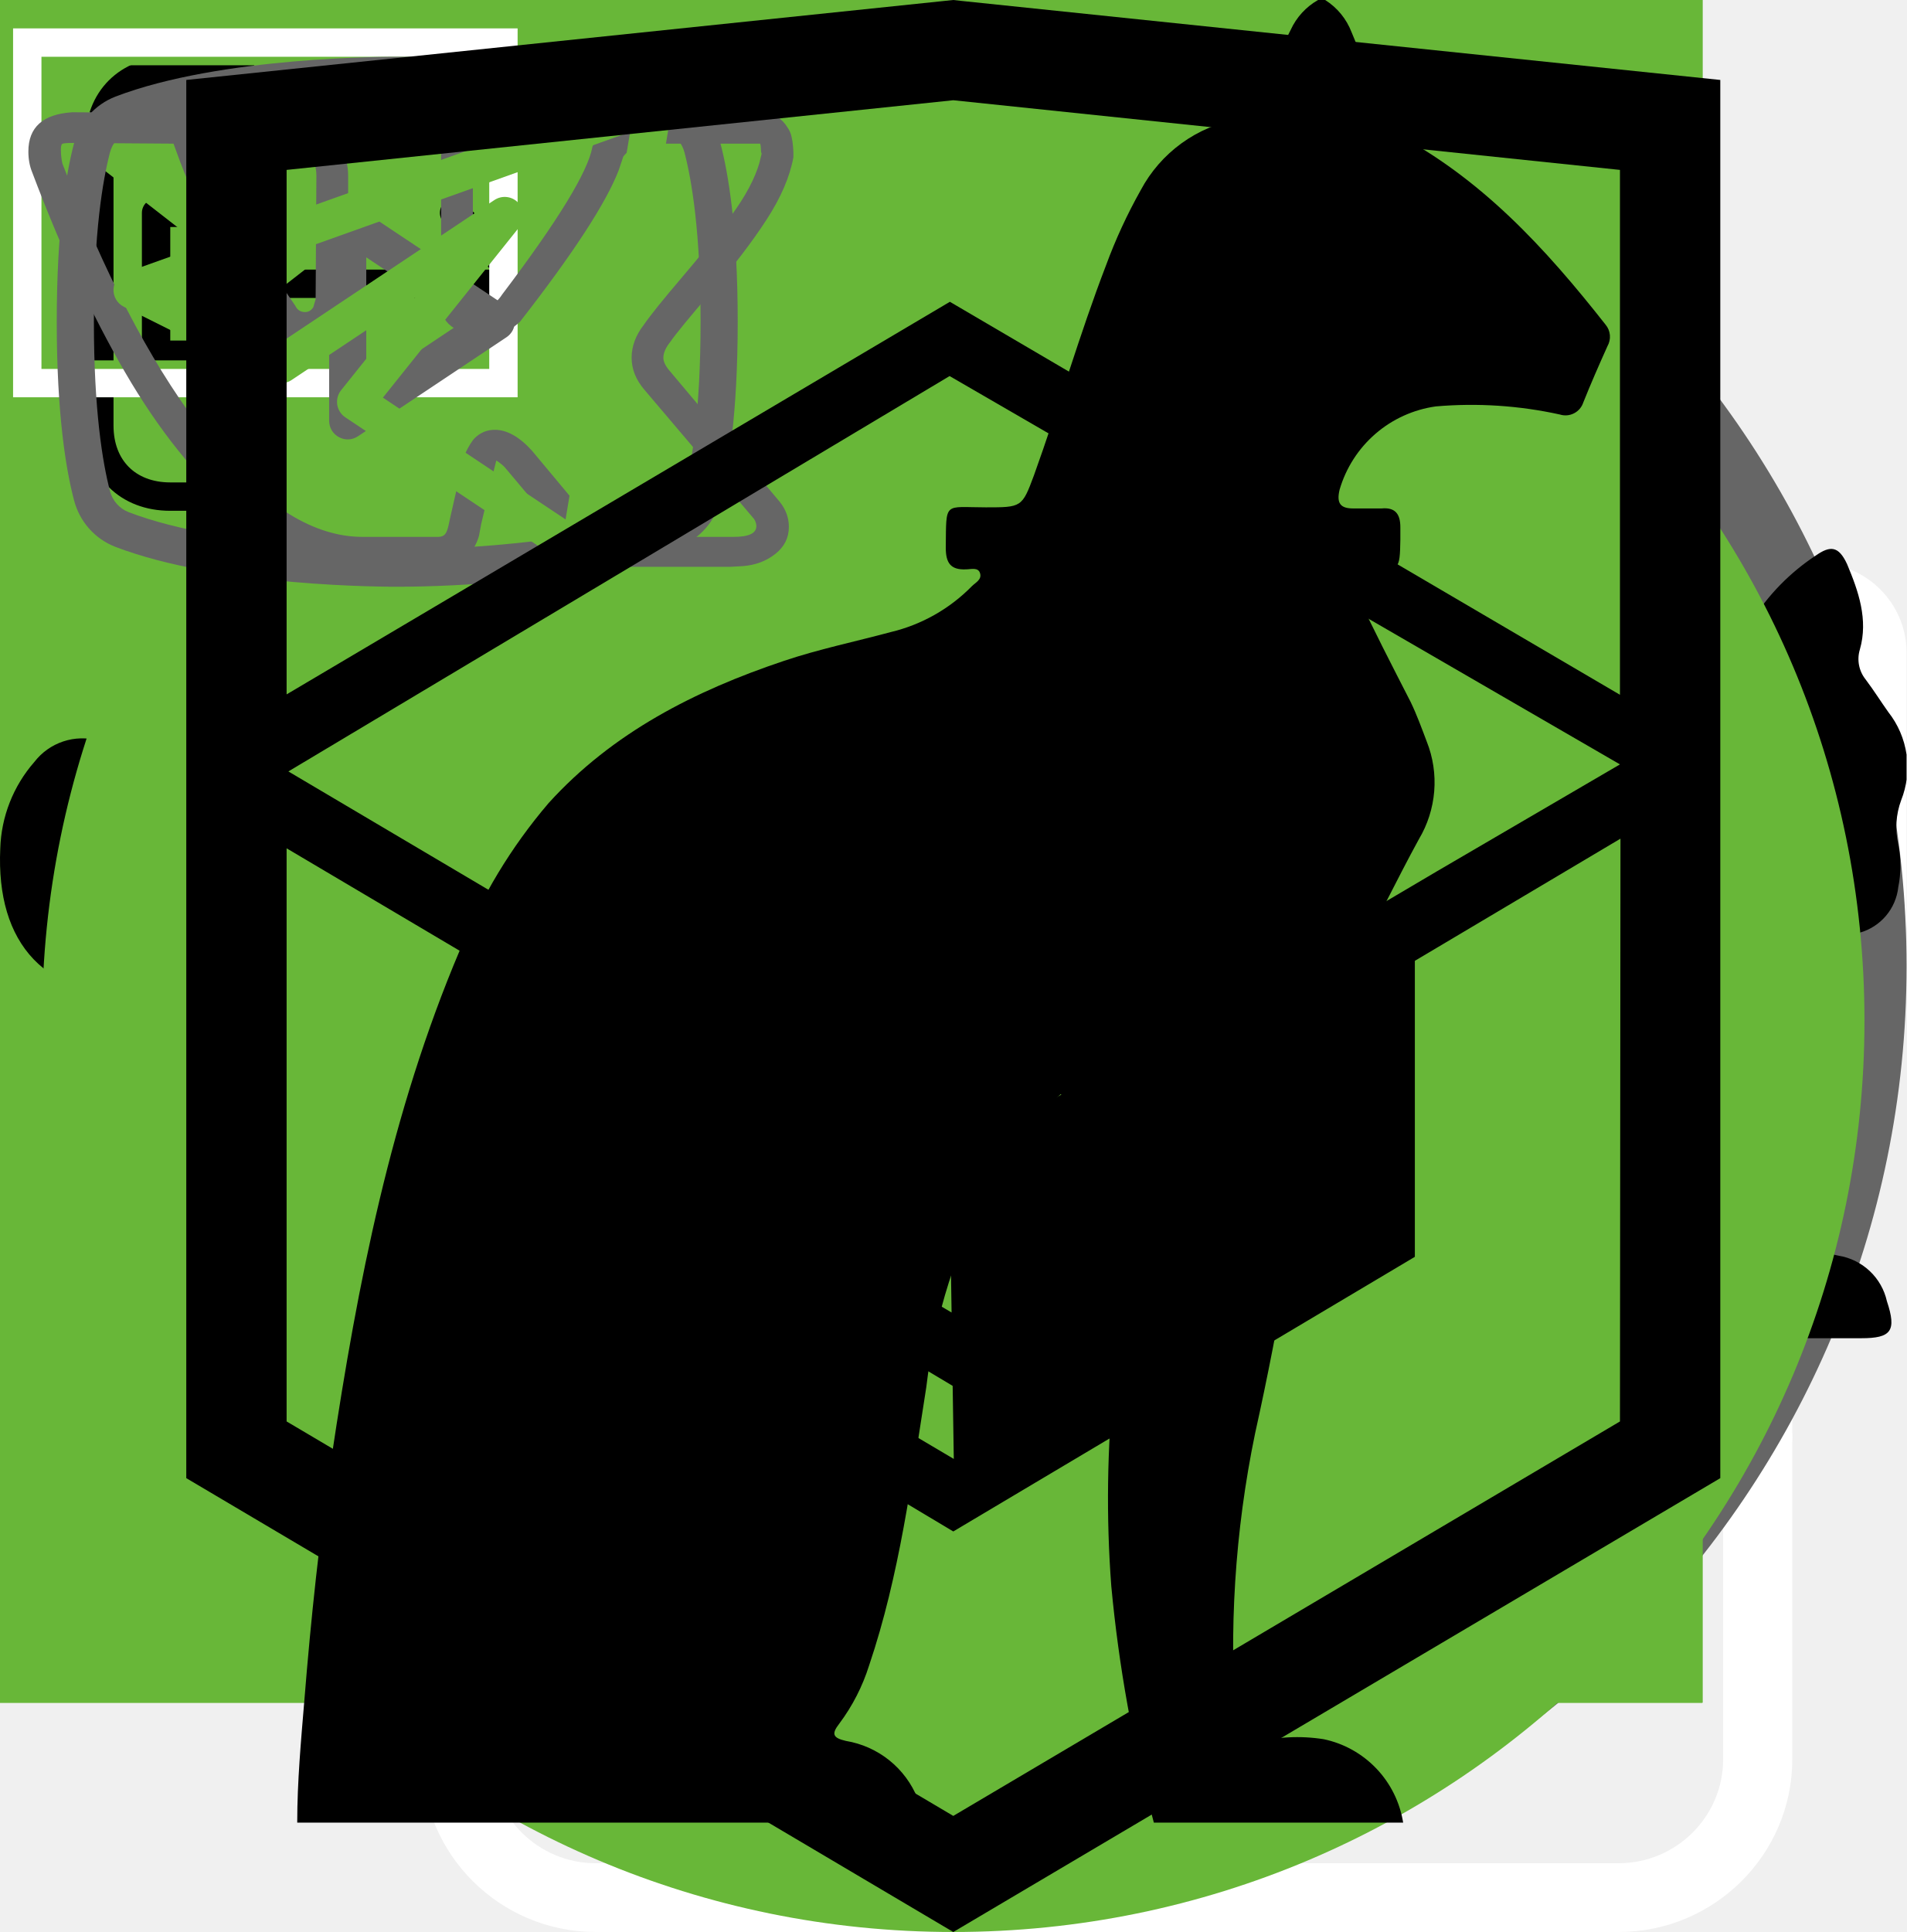
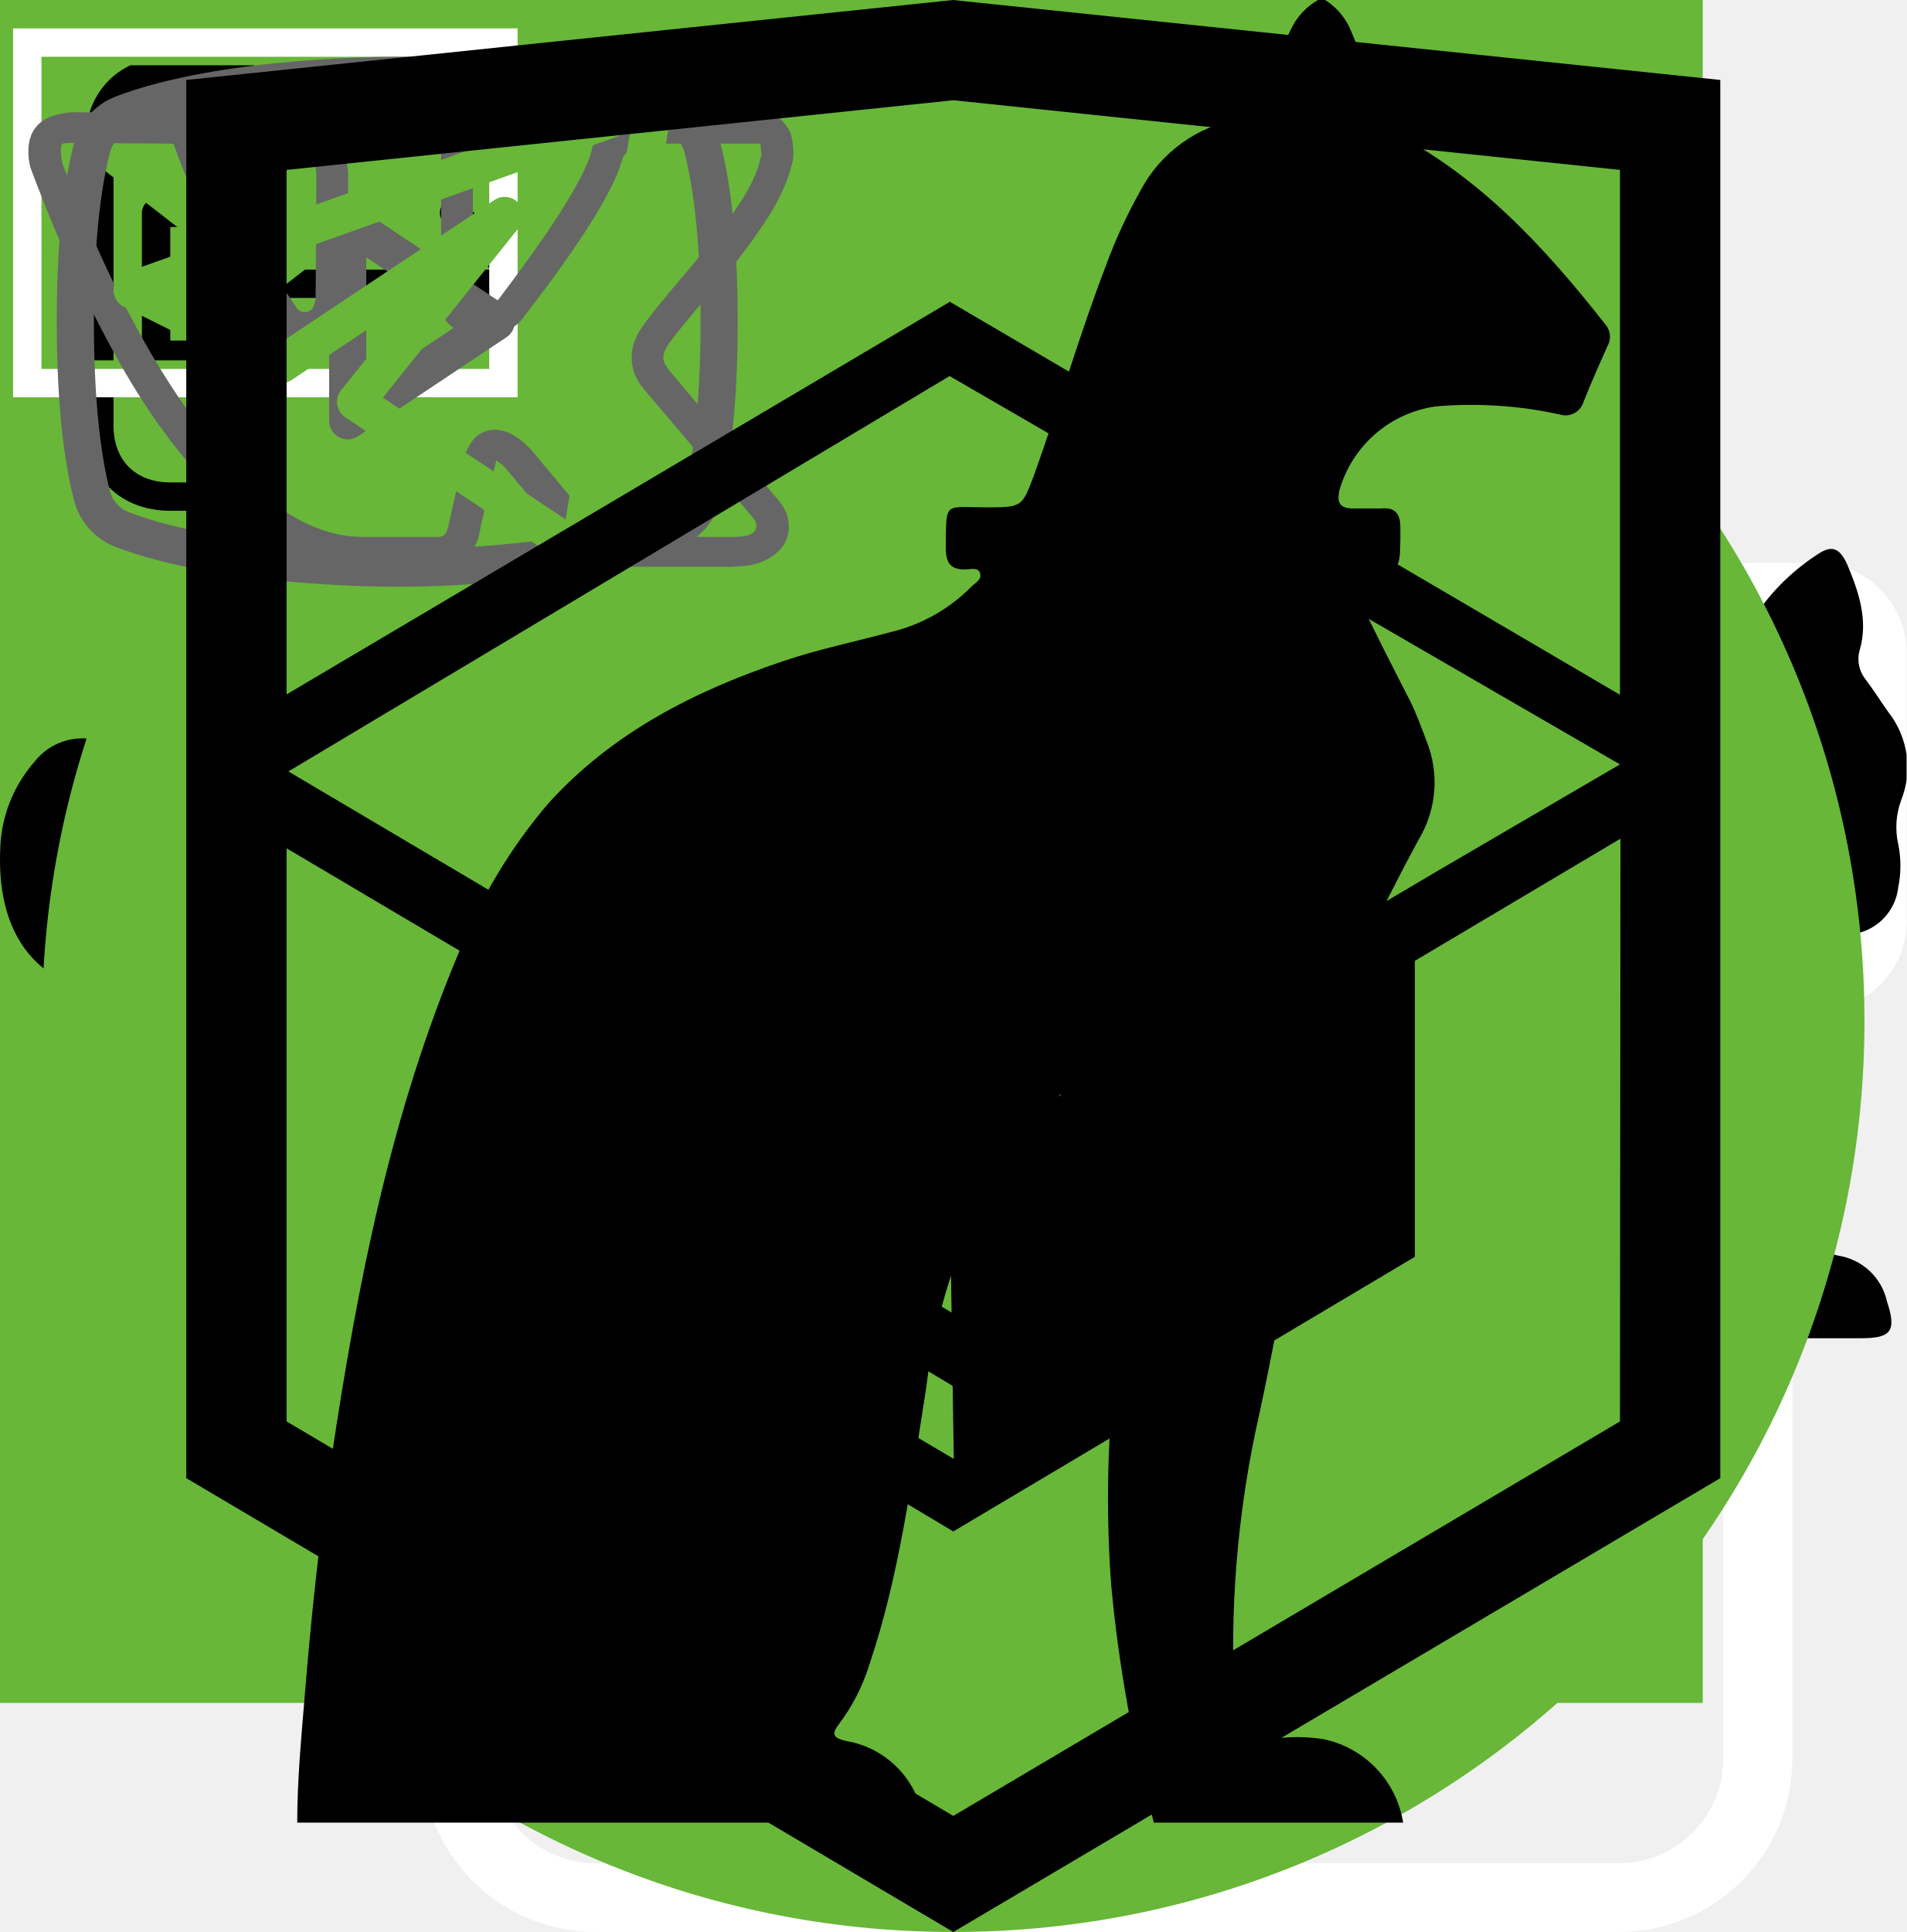
<svg xmlns="http://www.w3.org/2000/svg">
  <style> :root svg:not(:target) { display: none }  </style>
  <svg width="78" height="81" viewBox="0 0 78 81" id="present-icon" fill="none">
    <path d="M64.016 35.633H14.031C12.277 35.633 10.849 34.214 10.849 32.471V22.999C10.849 21.255 12.277 19.837 14.031 19.837H64.015C65.769 19.837 67.195 21.255 67.195 22.999V32.471C67.196 34.214 65.769 35.633 64.016 35.633ZM14.031 22.26C13.628 22.26 13.287 22.598 13.287 22.999V32.471C13.287 32.879 13.621 33.21 14.031 33.21H64.015C64.424 33.21 64.758 32.879 64.758 32.471V22.999C64.758 22.598 64.417 22.26 64.015 22.26H14.031Z" fill="white" />
    <path d="M57.045 68.082H20.999C17.622 68.082 14.874 65.351 14.874 61.993V34.421C14.874 33.752 15.42 33.209 16.093 33.209C16.766 33.209 17.312 33.752 17.312 34.421V61.993C17.312 64.015 18.966 65.659 20.999 65.659H57.045C59.077 65.659 60.731 64.015 60.731 61.993V34.421C60.731 33.752 61.277 33.209 61.95 33.209C62.622 33.209 63.168 33.752 63.168 34.421V61.993C63.168 65.351 60.421 68.082 57.045 68.082Z" fill="white" />
    <path d="M39.023 68.082C38.35 68.082 37.804 67.54 37.804 66.871V34.421C37.804 33.752 38.35 33.209 39.023 33.209C39.695 33.209 40.241 33.752 40.241 34.421V66.87C40.241 67.54 39.696 68.082 39.023 68.082Z" fill="white" />
    <path d="M23.811 22.256C19.997 20.201 18.573 15.444 20.638 11.651C22.702 7.86 27.486 6.445 31.303 8.496C37.117 11.627 40.257 20.361 40.387 20.731L38.088 21.535C38.059 21.452 35.126 13.31 30.143 10.627C27.508 9.211 24.206 10.188 22.782 12.805C21.357 15.424 22.339 18.707 24.973 20.125L23.811 22.256Z" fill="white" />
    <path d="M54.231 22.256L53.071 20.124C54.348 19.437 55.278 18.297 55.693 16.916C56.106 15.533 55.953 14.073 55.262 12.805C54.572 11.536 53.426 10.612 52.036 10.2C50.646 9.789 49.178 9.941 47.902 10.627C42.92 13.309 39.987 21.452 39.958 21.534L37.659 20.73C37.789 20.36 40.928 11.626 46.742 8.496C48.59 7.501 50.718 7.282 52.732 7.878C54.747 8.473 56.406 9.814 57.406 11.651C58.407 13.488 58.629 15.603 58.029 17.606C57.429 19.609 56.08 21.26 54.231 22.256Z" fill="white" />
    <path d="M61.95 51.857H16.093C15.42 51.857 14.874 51.314 14.874 50.646C14.874 49.977 15.42 49.435 16.093 49.435H61.95C62.622 49.435 63.168 49.977 63.168 50.646C63.168 51.314 62.623 51.857 61.95 51.857Z" fill="white" />
  </svg>
-   <svg viewBox="0 0 40 512" id="slider-line-tablet" fill="none">
-     <rect x="18" width="4" height="512" rx="2" fill="#666666" />
-   </svg>
-   <svg viewBox="0 0 40 256" id="slider-line" fill="none">
-     <rect x="18" width="4" height="256" rx="2" fill="#666666" />
-   </svg>
-   <svg viewBox="0 0 40 40" id="slider-circle" fill="none">
-     <path d="M16 11L8 20L16 29V11Z" fill="#666666" />
-     <path d="M32 20L24 11V29L32 20Z" fill="#666666" />
-     <rect x="1" y="1" width="38" height="38" rx="19" stroke="#666666" stroke-width="2" />
+   <svg viewBox="0 0 40 40" id="slider-circle">
+     <path d="m16 11-8 9 8 9V11Zm16 9-8-9v18l8-9Z" />
  </svg>
  <svg width="32" height="12" viewBox="0 0 32 12" id="icon-arrow-long" fill="none">
    <line y1="6" x2="26" y2="6" stroke="black" stroke-width="2" />
    <path d="M32 6L25.25 11.196L25.25 0.804L32 6Z" fill="black" />
  </svg>
  <svg width="32" height="12" viewBox="0 0 32 12" id="icon-arrow" fill="none">
    <line y1="6" x2="18" y2="6" stroke="black" stroke-width="2" />
    <path d="M24 6L17.25 11.196L17.25 0.804L24 6Z" fill="black" />
  </svg>
  <svg width="60" height="60" viewBox="0 0 60 60" id="icon_scales" fill="none">
    <rect width="60" height="60" fill="#68B738" />
    <path d="M23.121 15C22.054 15 22.054 16.583 23.121 16.583H29.788V18.187C22.961 18.62 17.563 24.414 17.563 31.485C17.563 35.496 19.312 39.116 22.075 41.554C22.555 41.976 22.619 42.725 22.182 43.19L20.646 44.741C19.899 45.427 21.008 46.493 21.68 45.744L23.686 43.707C24.038 43.369 24.561 43.285 24.998 43.496C26.723 44.34 28.619 44.784 30.543 44.795C32.467 44.806 34.369 44.383 36.103 43.559C36.53 43.348 37.063 43.432 37.404 43.77L39.346 45.744C40.029 46.377 41.01 45.427 40.392 44.741L38.941 43.264C38.493 42.81 38.557 42.06 39.047 41.628C40.503 40.358 41.667 38.796 42.462 37.045C43.257 35.294 43.664 33.394 43.656 31.475C43.656 24.404 38.226 18.599 31.388 18.187V16.583H38.055C39.122 16.583 39.122 15 38.055 15H23.121ZM19.003 31.475C19.003 24.942 24.198 19.654 30.609 19.654C37.01 19.654 42.205 24.942 42.205 31.475C42.205 38.018 37.01 43.316 30.609 43.316C24.209 43.316 19.003 38.018 19.003 31.475ZM29.799 23.38C29.799 22.282 31.463 22.282 31.463 23.38V32.013C31.463 32.237 31.373 32.452 31.213 32.61C31.053 32.768 30.836 32.857 30.609 32.857C30.396 32.857 30.192 32.774 30.04 32.626C29.888 32.478 29.801 32.277 29.799 32.066V23.38ZM24.806 25.997C25.114 25.997 25.41 25.876 25.628 25.66C25.846 25.445 25.969 25.152 25.969 24.847C25.969 24.542 25.846 24.249 25.628 24.033C25.41 23.818 25.114 23.697 24.806 23.697C24.518 23.724 24.251 23.856 24.057 24.068C23.862 24.28 23.755 24.556 23.755 24.842C23.755 25.128 23.862 25.403 24.057 25.615C24.251 25.827 24.518 25.959 24.806 25.987V25.997ZM36.402 25.997C36.71 25.997 37.006 25.876 37.224 25.66C37.442 25.445 37.565 25.152 37.565 24.847C37.565 24.542 37.442 24.249 37.224 24.033C37.006 23.818 36.71 23.697 36.402 23.697C36.114 23.724 35.847 23.856 35.652 24.068C35.458 24.28 35.35 24.556 35.35 24.842C35.35 25.128 35.458 25.403 35.652 25.615C35.847 25.827 36.114 25.959 36.402 25.987V25.997ZM25.969 38.588C25.969 40.118 23.643 40.118 23.643 38.588C23.643 37.058 25.969 37.058 25.969 38.588ZM30.609 42.029C30.771 42.044 30.933 42.026 31.087 41.975C31.241 41.925 31.382 41.843 31.502 41.735C31.622 41.627 31.718 41.496 31.784 41.349C31.849 41.203 31.883 41.044 31.883 40.884C31.883 40.723 31.849 40.565 31.784 40.418C31.718 40.272 31.622 40.14 31.502 40.032C31.382 39.924 31.241 39.843 31.087 39.792C30.933 39.741 30.771 39.723 30.609 39.739C30.322 39.766 30.054 39.898 29.86 40.11C29.665 40.322 29.558 40.598 29.558 40.884C29.558 41.17 29.665 41.446 29.86 41.657C30.054 41.869 30.322 42.001 30.609 42.029ZM22.491 31.644C22.507 31.803 22.488 31.964 22.437 32.117C22.386 32.269 22.303 32.409 22.194 32.527C22.085 32.646 21.953 32.741 21.804 32.806C21.656 32.871 21.496 32.904 21.334 32.904C21.172 32.904 21.011 32.871 20.863 32.806C20.715 32.741 20.582 32.646 20.473 32.527C20.364 32.409 20.281 32.269 20.23 32.117C20.179 31.964 20.161 31.803 20.176 31.644C20.204 31.359 20.338 31.095 20.552 30.902C20.766 30.71 21.045 30.603 21.334 30.603C21.623 30.603 21.902 30.71 22.116 30.902C22.33 31.095 22.463 31.359 22.491 31.644ZM39.879 32.794C40.041 32.809 40.204 32.791 40.357 32.741C40.511 32.69 40.653 32.608 40.773 32.5C40.892 32.393 40.988 32.261 41.054 32.114C41.12 31.968 41.154 31.809 41.154 31.649C41.154 31.489 41.12 31.33 41.054 31.183C40.988 31.037 40.892 30.905 40.773 30.797C40.653 30.69 40.511 30.608 40.357 30.557C40.204 30.507 40.041 30.488 39.879 30.504C39.592 30.531 39.325 30.664 39.13 30.875C38.936 31.087 38.828 31.363 38.828 31.649C38.828 31.935 38.936 32.211 39.13 32.422C39.325 32.634 39.592 32.767 39.879 32.794ZM37.565 38.599C37.565 40.118 35.239 40.118 35.239 38.588C35.239 37.058 37.565 37.058 37.565 38.588V38.599Z" fill="white" />
  </svg>
  <svg width="60" height="60" viewBox="0 0 60 60" id="icon_cutlery" fill="none">
    <rect width="60" height="60" fill="#68B738" />
    <path fill-rule="evenodd" clip-rule="evenodd" d="M36.117 15.076C36.491 14.921 36.921 15.007 37.207 15.293C38.116 16.201 39.304 18.171 40.266 21.211C41.237 24.28 42 28.508 42 34C42 34.552 41.552 35 41 35H37.5V44C37.5 44.552 37.052 45 36.5 45C35.948 45 35.5 44.552 35.5 44V16C35.5 15.596 35.744 15.231 36.117 15.076ZM37.5 33H39.991C39.905 28.184 39.205 24.488 38.359 21.814C38.081 20.935 37.788 20.172 37.5 19.519V33Z" fill="white" />
    <path fill-rule="evenodd" clip-rule="evenodd" d="M23.5 15C24.052 15 24.5 15.448 24.5 16V44C24.5 44.552 24.052 45 23.5 45C22.948 45 22.5 44.552 22.5 44V16C22.5 15.448 22.948 15 23.5 15Z" fill="white" />
    <path fill-rule="evenodd" clip-rule="evenodd" d="M19 15C19.552 15 20 15.448 20 16V21.5C20 22.057 20.192 22.815 20.701 23.417C21.18 23.983 22.015 24.5 23.5 24.5C24.052 24.5 24.5 24.948 24.5 25.5C24.5 26.052 24.052 26.5 23.5 26.5C21.485 26.5 20.07 25.767 19.174 24.708C18.308 23.685 18 22.443 18 21.5V16C18 15.448 18.448 15 19 15Z" fill="white" />
    <path fill-rule="evenodd" clip-rule="evenodd" d="M28 15C27.448 15 27 15.448 27 16V21.5C27 22.057 26.808 22.815 26.299 23.417C25.82 23.983 24.985 24.5 23.5 24.5C22.948 24.5 22.5 24.948 22.5 25.5C22.5 26.052 22.948 26.5 23.5 26.5C25.514 26.5 26.93 25.767 27.826 24.708C28.692 23.685 29 22.443 29 21.5V16C29 15.448 28.552 15 28 15Z" fill="white" />
  </svg>
  <svg width="60" height="60" viewBox="0 0 60 60" id="icon_water" fill="none">
    <rect width="60" height="60" fill="#68B738" />
    <path d="M28.375 16C26.744 16 25.475 17.359 25.475 19.081C25.475 20.803 26.744 22.163 28.375 22.163C30.006 22.163 31.275 20.803 31.275 19.081C31.275 17.359 30.006 16 28.375 16ZM28.375 17.178C29.372 17.178 30.097 18.021 30.097 19.081C30.097 20.078 29.308 20.984 28.375 20.984C27.378 20.984 26.653 20.142 26.653 19.081C26.653 18.084 27.433 17.178 28.375 17.178ZM17.5 40.741C17.5 41.919 17.908 42.916 18.859 43.731C19.856 44.583 21.034 44.511 21.034 44.511H40.066C40.845 44.511 41.878 44.13 42.694 43.061C43.537 42.064 43.482 40.704 43.482 40.704V23.486C43.482 23.051 43.373 22.887 42.739 22.887C42.105 22.887 42.05 23.159 42.05 23.477V40.695C42.032 40.994 41.978 41.783 41.307 42.417C40.573 43.042 39.857 42.961 39.857 42.961C39.857 42.961 21.732 42.961 20.826 42.934C20.482 42.87 19.92 42.743 19.376 42.028C18.868 41.303 18.968 40.396 18.968 40.396V23.177C18.968 22.715 18.733 22.543 18.243 22.543C17.754 22.543 17.5 22.715 17.5 23.123V40.741ZM33.812 24.428C32.725 24.664 31.637 24.809 29.553 26.784C27.469 28.778 25.928 28.688 24.387 28.597C22.847 28.506 21.216 27.056 20.944 26.694C20.608 26.34 20.038 26.576 19.856 26.812C19.702 27.047 19.702 27.455 19.965 27.808C21.234 28.987 22.412 29.893 24.677 30.074C26.943 30.292 29.118 29.267 30.568 27.808C32.018 26.358 32.743 26.087 33.831 25.905C36.459 25.488 37.999 26.522 38.906 27.174C39.903 28.262 40.174 27.953 40.446 27.645C40.99 26.929 40.22 26.377 39.359 25.742C37.546 24.564 35.824 24.111 33.831 24.473L33.812 24.428ZM24.75 31.587C23.572 31.587 22.666 32.584 22.666 33.853C22.666 35.122 23.572 36.119 24.75 36.119C25.928 36.119 26.834 35.122 26.834 33.853C26.834 32.584 25.928 31.587 24.75 31.587ZM36.531 32.367C34.991 32.367 33.722 33.726 33.722 35.358C33.722 36.989 34.991 38.348 36.531 38.348C38.072 38.348 39.341 36.989 39.341 35.358C39.341 33.726 38.072 32.367 36.531 32.367ZM36.531 33.817C37.329 33.817 37.981 34.515 37.981 35.358C37.981 36.218 37.329 36.898 36.531 36.898C35.734 36.898 35.081 36.2 35.081 35.358C35.081 34.497 35.734 33.817 36.531 33.817Z" fill="white" />
  </svg>
  <svg width="60" height="60" viewBox="0 0 60 60" id="icon_leaf" fill="none">
    <rect width="60" height="60" fill="#68B738" />
    <g clip-path="url(#clip0_95_18)">
      <path d="M42.844 16.767C42.743 16.317 42.365 16 41.932 16C41.931 16 41.929 16 41.927 16C36.989 16.033 24.982 16.916 20.134 24.38C17.616 28.258 17.399 33.293 19.49 39.345C19.506 39.392 19.538 39.424 19.56 39.467C18.813 41.44 18.523 42.753 18.516 42.79C18.407 43.33 18.73 43.862 19.237 43.978C19.302 43.993 19.368 44 19.433 44C19.866 44 20.255 43.679 20.349 43.21C20.369 43.108 22.758 32.837 31.203 26.832C31.634 26.526 31.75 25.905 31.462 25.445C31.175 24.985 30.593 24.86 30.162 25.168C25.373 28.573 22.424 33.176 20.69 36.824C19.448 32.246 19.774 28.447 21.676 25.519C25.419 19.755 34.298 18.365 39.658 18.071C38.505 19.872 37.245 23.174 37.245 29C37.245 32.12 36.415 34.522 34.78 36.14C32.159 38.731 27.901 38.974 24.787 38.724C24.269 38.679 23.82 39.095 23.781 39.646C23.741 40.196 24.128 40.676 24.644 40.718C25.267 40.769 25.933 40.8 26.625 40.8C29.796 40.8 33.494 40.137 36.054 37.606C38.089 35.595 39.12 32.7 39.12 29.001C39.12 19.902 42.336 17.905 42.352 17.896C42.742 17.687 42.946 17.219 42.844 16.767Z" fill="white" />
    </g>
    <defs>
      <clipPath id="clip0_95_18">
        <rect width="30" height="32" fill="white" transform="translate(15 14)" />
      </clipPath>
    </defs>
  </svg>
  <svg viewBox="0 0 134 100" id="cat_walk" fill="none">
    <circle cx="69" cy="50" r="50" fill="#68B738" />
    <g clip-path="url(#clip0_94552_4019)">
      <path d="M123.118 25.757C124.273 23.92 125.807 22.352 127.618 21.157C128.618 20.457 129.218 20.457 129.818 21.757C130.618 23.657 131.318 25.657 130.718 27.757C130.609 28.113 130.588 28.49 130.658 28.856C130.728 29.222 130.886 29.566 131.118 29.857C131.718 30.657 132.218 31.457 132.718 32.157C133.399 33.021 133.84 34.048 133.998 35.136C134.156 36.225 134.025 37.335 133.618 38.357C133.251 39.349 133.182 40.426 133.418 41.457C133.618 42.447 133.618 43.467 133.418 44.457C133.337 45.198 133.037 45.899 132.556 46.469C132.075 47.039 131.435 47.452 130.718 47.657C129.439 47.9 128.298 48.614 127.518 49.657C127.424 49.81 127.291 49.937 127.134 50.025C126.976 50.112 126.799 50.158 126.618 50.157C125.418 50.357 122.418 47.657 122.418 46.457V45.857C122.518 42.257 122.318 41.957 119.018 40.457C118.328 40.213 117.709 39.801 117.218 39.257C116.618 38.457 115.818 38.557 114.918 38.857C114.018 39.157 113.518 39.757 113.618 40.757C113.92 43.178 114.02 45.619 113.918 48.057C113.925 48.335 113.993 48.608 114.118 48.857C117.218 53.357 118.418 58.657 119.918 63.757C121.118 67.657 123.318 69.757 127.318 70.057C127.958 70.108 128.594 70.208 129.218 70.357C130.04 70.489 130.803 70.864 131.41 71.435C132.016 72.005 132.437 72.745 132.618 73.557C133.318 75.657 132.918 76.157 130.818 76.157H124.318C123.477 76.199 122.652 75.912 122.018 75.357C121.006 74.503 119.856 73.826 118.618 73.357C117.249 72.852 116.065 71.945 115.218 70.757C114.047 69.12 112.706 67.612 111.218 66.257C108.418 63.357 105.418 60.557 102.818 57.557C100.839 55.513 99.697 52.801 99.618 49.957C99.618 49.057 99.418 48.657 98.418 49.057C98.119 49.247 97.773 49.351 97.418 49.357C94.618 49.357 93.218 51.057 92.218 53.557C91.318 55.657 90.118 57.657 89.018 59.757C88.394 61.071 88.054 62.502 88.018 63.957C88.018 66.357 88.618 67.157 90.818 67.957C92.218 68.457 93.518 68.957 94.218 70.357C95.018 71.957 94.818 72.357 93.118 72.457H86.318C85.926 72.496 85.532 72.41 85.191 72.213C84.85 72.016 84.58 71.716 84.418 71.357L82.618 68.357C82.088 67.574 81.748 66.678 81.626 65.74C81.505 64.802 81.605 63.849 81.918 62.957C82.351 61.22 82.385 59.408 82.018 57.657C81.766 56.437 81.788 55.176 82.082 53.966C82.376 52.755 82.935 51.625 83.718 50.657C84.318 49.957 84.318 49.657 83.318 49.457C79.229 48.588 75.265 47.211 71.518 45.357C71.492 45.357 71.466 45.346 71.448 45.328C71.429 45.309 71.418 45.283 71.418 45.257C68.218 44.057 67.618 44.257 66.718 47.557C65.918 50.357 65.118 53.157 64.518 56.057C63.818 59.257 64.618 62.257 65.618 65.257C66.018 66.457 67.218 66.357 68.118 66.657C70.118 67.257 71.818 68.057 72.618 70.157C73.318 71.757 73.218 71.957 71.518 71.957C69.818 71.957 68.118 71.857 66.318 71.957C64.799 71.984 63.317 71.49 62.118 70.557C57.318 67.357 55.918 62.457 55.518 57.157C55.318 53.857 53.518 51.257 51.418 48.757C51.018 48.257 50.618 48.057 50.018 48.457C47.872 49.64 45.631 50.644 43.318 51.457C38.492 53.161 34.258 56.215 31.118 60.257C29.946 61.732 29.187 63.492 28.918 65.357C28.618 67.157 29.118 67.957 30.918 68.457C32.718 68.957 33.618 69.957 33.818 71.857C33.918 72.657 33.618 73.057 32.818 73.057H24.718C24.453 73.038 24.197 72.956 23.97 72.816C23.744 72.677 23.555 72.485 23.418 72.257C22.162 70.702 21.49 68.756 21.518 66.757C21.466 63.302 21.767 59.85 22.418 56.457C22.552 55.441 22.931 54.472 23.524 53.636C24.116 52.799 24.904 52.12 25.818 51.657C31.718 48.857 34.818 43.557 37.618 38.057C38.218 36.957 37.718 36.757 36.718 36.857C33.92 37.245 31.268 38.347 29.018 40.057C26.072 42.206 23.297 44.58 20.718 47.157C17.968 49.95 14.321 51.685 10.418 52.057C3.118 52.457 -0.282 48.357 0.018 41.757C0.085 39.507 0.934 37.35 2.418 35.657C2.934 34.988 3.638 34.488 4.439 34.221C5.241 33.953 6.104 33.931 6.918 34.157C8.418 34.557 8.818 35.357 8.218 36.857C7.918 37.457 7.518 37.957 7.218 38.557C6.787 39.17 6.45 39.844 6.218 40.557C5.118 43.557 6.618 45.657 9.718 45.957C13.018 46.257 15.718 44.857 18.218 42.857C21.23 40.445 23.919 37.656 26.218 34.557C27.938 32.294 30.102 30.408 32.579 29.015C35.056 27.622 37.792 26.751 40.618 26.457C42.918 26.157 44.918 25.157 47.118 24.557C51.233 23.302 55.517 22.695 59.818 22.757C61.81 22.84 63.795 22.463 65.618 21.657C70.518 19.657 75.618 19.657 80.718 20.657C84.718 21.457 88.718 22.457 92.618 23.457C94.939 23.889 97.326 23.821 99.618 23.257C104.007 22.144 108.496 21.474 113.018 21.257C115.981 21.113 118.933 21.696 121.618 22.957C123.618 23.857 123.618 23.857 123.118 25.757Z" fill="black" />
    </g>
  </svg>
  <svg viewBox="0 0 50 53" id="cat_sitting" fill="none">
    <circle cx="25" cy="28" r="25" fill="#68B738" />
    <g clip-path="url(#clip0_94_6)">
      <path d="M35.203 0H35.008C34.678 0.187 34.415 0.474 34.257 0.82C33.968 1.377 33.745 1.967 33.594 2.577C33.561 2.761 33.469 2.928 33.331 3.053C33.193 3.178 33.018 3.254 32.833 3.268C32.266 3.366 31.729 3.592 31.263 3.93C30.797 4.268 30.413 4.708 30.143 5.216C29.771 5.877 29.453 6.566 29.191 7.278C28.461 9.175 27.901 11.134 27.211 13.046C26.887 13.918 26.872 13.918 25.895 13.918C24.727 13.918 24.81 13.737 24.794 15.026C24.794 15.433 24.918 15.639 25.35 15.619C25.483 15.619 25.684 15.552 25.735 15.727C25.787 15.902 25.612 15.979 25.509 16.082C24.899 16.703 24.128 17.139 23.282 17.34C22.305 17.603 21.307 17.809 20.356 18.129C17.913 18.948 15.655 20.093 13.897 22.031C12.868 23.235 12.044 24.6 11.459 26.072C9.571 30.526 8.656 35.217 7.946 39.954C7.612 42.175 7.375 44.407 7.195 46.655C7.103 47.758 7 48.876 7 50H24.141C24.17 49.773 24.128 49.543 24.023 49.34C23.858 48.929 23.59 48.567 23.245 48.29C22.9 48.013 22.489 47.83 22.053 47.758C21.693 47.675 21.652 47.567 21.873 47.283C22.234 46.801 22.51 46.261 22.691 45.686C23.529 43.206 23.853 40.619 24.259 38.057C24.489 36.1 25.089 34.205 26.029 32.474C26.761 31.2 27.738 30.084 28.903 29.191C29.33 28.866 29.346 28.866 29.418 29.418C29.469 29.784 29.479 30.16 29.505 30.531C29.66 32.966 29.628 35.41 29.413 37.84C29.218 39.724 29.193 41.622 29.335 43.51C29.54 45.703 29.93 47.874 30.503 50H37.343C37.254 49.442 36.997 48.924 36.608 48.516C36.218 48.107 35.714 47.826 35.162 47.711C34.518 47.609 33.859 47.644 33.229 47.814C32.92 47.887 32.791 47.814 32.766 47.479C32.553 44.751 32.726 42.005 33.28 39.325C33.966 36.23 34.491 33.102 34.854 29.954C34.989 28.682 35.388 27.453 36.026 26.345C36.638 25.253 37.173 24.119 37.775 23.021C38.014 22.621 38.157 22.172 38.195 21.708C38.233 21.244 38.163 20.778 37.991 20.345C37.852 19.979 37.718 19.608 37.549 19.258C37.034 18.253 36.52 17.258 36.047 16.242C35.795 15.727 35.851 15.665 36.412 15.649C37.25 15.649 37.25 15.649 37.266 14.804C37.266 14.691 37.266 14.577 37.266 14.464C37.266 14.108 37.132 13.912 36.751 13.948C36.494 13.948 36.237 13.948 35.97 13.948C35.615 13.948 35.512 13.799 35.599 13.433C35.773 12.838 36.114 12.306 36.582 11.901C37.05 11.496 37.625 11.235 38.238 11.149C39.377 11.05 40.525 11.125 41.642 11.371C41.771 11.412 41.911 11.4 42.031 11.338C42.151 11.277 42.243 11.17 42.285 11.041C42.491 10.526 42.717 10.01 42.949 9.495C43.001 9.403 43.024 9.298 43.015 9.193C43.006 9.088 42.965 8.988 42.897 8.907C41.251 6.814 39.467 4.861 37.034 3.608C36.917 3.558 36.814 3.478 36.735 3.377C36.656 3.276 36.603 3.157 36.582 3.031C36.444 2.294 36.225 1.575 35.929 0.887C35.789 0.52 35.535 0.209 35.203 0V0Z" fill="black" />
    </g>
  </svg>
  <svg width="21" height="20" viewBox="0 0 21 20" id="phone-field" fill="none">
    <g id="phone-stroke 1">
      <path id="Vector" d="M10.002 10H18.504M18.504 10L16.004 7.5M18.504 10L16.004 12.5M8.502 2.5V7.5H5.501V12.5H8.502V17.5H6.001C4.501 17.5 3.501 16.5 3.501 15V5C3.501 3.5 4.501 2.5 6.001 2.5H8.502Z" stroke="black" stroke-linecap="round" stroke-linejoin="round" />
    </g>
  </svg>
  <svg width="19" height="14" viewBox="0 0 19 14" id="mail-field" fill="none">
    <line x1="1.111" y1="6" x2="1.111" y2="14" stroke="#68B738" stroke-width="1.3" />
    <line x1="18.111" y1="6" x2="18.111" y2="14" stroke="#68B738" stroke-width="1.3" />
    <line x1="0.461" y1="13.35" x2="18.461" y2="13.35" stroke="#68B738" stroke-width="1.3" />
    <line x1="0.461" y1="1.35" x2="18.461" y2="1.35" stroke="#68B738" stroke-width="1.3" />
    <path d="M17.811 3.182L9.461 9.677L1.111 3.182V1.65H3.961L9.461 1.65H14.461H17.811V3.182Z" stroke="#68B738" stroke-width="1.3" />
    <rect x="0.961" y="1.5" width="16.782" height="12" stroke="white" />
  </svg>
  <svg width="28" height="22" viewBox="0 0 28 22" id="icon-vkontakte" fill="none">
    <path d="M1 5.339C1 4.484 1.515 4.023 2.545 3.956L6.515 3.981C6.782 3.981 6.959 4.107 7.048 4.358C7.457 5.615 7.914 6.701 8.42 7.615C8.926 8.528 9.588 9.58 10.405 10.771C10.476 10.922 10.592 10.997 10.751 10.997C10.876 10.997 10.973 10.938 11.044 10.821L11.124 10.544L11.151 6.194C11.151 5.892 11.076 5.691 10.925 5.59C10.774 5.49 10.494 5.414 10.085 5.364C9.766 5.314 9.606 5.129 9.606 4.811C9.606 4.744 9.615 4.693 9.632 4.66C10.005 3.57 11.071 3.025 12.83 3.025L14.322 3C14.997 3 15.556 3.159 16 3.478C16.444 3.796 16.666 4.299 16.666 4.987V10.695C16.791 10.779 16.906 10.821 17.013 10.821C17.279 10.821 17.51 10.67 17.705 10.368C19.659 7.786 20.716 6.06 20.876 5.188C20.876 5.171 20.894 5.129 20.929 5.062C21.053 4.811 21.258 4.593 21.542 4.408C21.826 4.224 22.075 4.098 22.288 4.031C22.359 3.998 22.439 3.981 22.528 3.981H26.657L26.924 4.006C27.279 4.006 27.554 4.165 27.75 4.484C27.821 4.584 27.87 4.693 27.896 4.811C27.923 4.928 27.941 5.045 27.95 5.163C27.959 5.28 27.963 5.347 27.963 5.364V5.54C27.839 6.227 27.523 6.961 27.017 7.74C26.511 8.52 25.867 9.362 25.085 10.268C24.304 11.173 23.816 11.768 23.62 12.053C23.46 12.254 23.38 12.439 23.38 12.607C23.38 12.741 23.451 12.892 23.593 13.059L27.483 17.686C27.697 17.955 27.803 18.248 27.803 18.567C27.803 18.952 27.643 19.271 27.323 19.522C27.004 19.774 26.622 19.916 26.178 19.95L25.725 19.975H21.675C21.657 19.975 21.622 19.979 21.569 19.987C21.515 19.996 21.48 20 21.462 20C21.071 20 20.707 19.841 20.37 19.522C20.245 19.388 19.41 18.399 17.865 16.555C17.776 16.437 17.652 16.328 17.492 16.228C17.421 16.496 17.328 16.882 17.212 17.385C17.097 17.888 17.013 18.248 16.959 18.466L16.879 18.893C16.702 19.48 16.329 19.832 15.76 19.95L15.387 19.975H12.776C11.302 19.975 9.832 19.338 8.367 18.064C6.901 16.789 5.583 15.142 4.41 13.122C3.238 11.102 2.146 8.75 1.133 6.068C1.044 5.85 1 5.607 1 5.339ZM17.013 11.852C16.64 11.852 16.302 11.756 16 11.563C15.698 11.37 15.547 11.106 15.547 10.771V4.987C15.547 4.651 15.458 4.412 15.281 4.27C15.103 4.127 14.792 4.056 14.348 4.056L12.83 4.107C12.066 4.107 11.489 4.232 11.098 4.484C11.879 4.836 12.27 5.406 12.27 6.194V10.62C12.235 11.039 12.057 11.387 11.737 11.664C11.418 11.94 11.062 12.078 10.671 12.078C10.139 12.078 9.73 11.835 9.446 11.349C8.06 9.371 7.03 7.493 6.355 5.716L6.115 5.062L2.572 5.037C2.341 5.037 2.212 5.05 2.186 5.075C2.159 5.1 2.146 5.171 2.146 5.288C2.146 5.439 2.163 5.599 2.199 5.766L2.758 7.175C4.25 10.813 5.871 13.68 7.621 15.775C9.37 17.871 11.089 18.919 12.776 18.919H15.441C15.547 18.919 15.627 18.889 15.68 18.831C15.734 18.772 15.778 18.659 15.814 18.491L15.867 18.24L16.373 16.027C16.515 15.725 16.64 15.524 16.746 15.423C16.942 15.239 17.172 15.146 17.439 15.146C17.865 15.146 18.3 15.389 18.744 15.876L21.009 18.592C21.151 18.81 21.302 18.919 21.462 18.919H25.858C26.391 18.919 26.657 18.793 26.657 18.541C26.657 18.458 26.631 18.374 26.578 18.29L22.714 13.738C22.412 13.386 22.261 13.009 22.261 12.607C22.261 12.204 22.403 11.819 22.688 11.45C22.919 11.114 23.367 10.557 24.033 9.777C24.699 8.998 25.281 8.268 25.778 7.59C26.276 6.91 26.604 6.294 26.764 5.741L26.844 5.414C26.826 5.381 26.817 5.326 26.817 5.251C26.817 5.175 26.808 5.112 26.791 5.062H22.608C22.341 5.163 22.128 5.314 21.968 5.515L21.808 5.993C21.364 7.149 20.201 8.935 18.318 11.349C17.945 11.684 17.51 11.852 17.013 11.852Z" fill="#666666" />
  </svg>
  <svg width="28" height="22" viewBox="0 0 28 22" id="icon-youtube" fill="none">
    <path d="M17.851 10.793L12.614 7.302C12.516 7.237 12.402 7.2 12.284 7.195C12.166 7.189 12.049 7.216 11.945 7.272C11.841 7.328 11.754 7.411 11.693 7.512C11.632 7.613 11.6 7.729 11.6 7.847V14.829C11.6 14.948 11.633 15.065 11.694 15.167C11.756 15.269 11.844 15.352 11.949 15.407C12.052 15.463 12.169 15.489 12.286 15.484C12.404 15.478 12.517 15.44 12.614 15.375L17.851 11.884C17.941 11.824 18.015 11.743 18.066 11.648C18.117 11.553 18.144 11.446 18.144 11.338C18.144 11.23 18.117 11.124 18.066 11.029C18.015 10.934 17.941 10.852 17.851 10.793ZM12.909 13.607V9.069L16.313 11.338L12.909 13.607ZM25.389 5.044C25.294 4.675 25.113 4.335 24.861 4.051C24.609 3.766 24.292 3.546 23.938 3.407C20.218 1.978 14.251 2 14 2C13.749 2 7.782 1.978 4.062 3.407C3.708 3.546 3.391 3.766 3.139 4.051C2.887 4.335 2.706 4.675 2.611 5.044C2.327 6.113 2 8.076 2 11.338C2 14.6 2.327 16.564 2.611 17.633C2.706 18.001 2.887 18.341 3.139 18.626C3.391 18.91 3.708 19.131 4.062 19.269C7.782 20.698 13.749 20.676 14 20.676H14.076C14.829 20.676 20.393 20.633 23.938 19.269C24.292 19.131 24.609 18.91 24.861 18.626C25.113 18.341 25.294 18.001 25.389 17.633C25.673 16.564 26 14.6 26 11.338C26 8.076 25.673 6.113 25.389 5.044ZM24.124 17.305C24.081 17.472 23.999 17.626 23.885 17.755C23.771 17.884 23.629 17.984 23.469 18.047C19.978 19.389 14.066 19.367 14 19.367C13.934 19.367 8.022 19.389 4.531 18.047C4.371 17.984 4.228 17.884 4.115 17.755C4.001 17.626 3.919 17.472 3.876 17.305C3.615 16.302 3.309 14.458 3.309 11.338C3.309 8.218 3.615 6.375 3.876 5.371C3.919 5.204 4.001 5.05 4.115 4.922C4.228 4.793 4.371 4.692 4.531 4.629C8.022 3.287 13.934 3.309 14 3.309C14.066 3.309 19.978 3.287 23.469 4.629C23.629 4.692 23.771 4.793 23.885 4.922C23.999 5.05 24.081 5.204 24.124 5.371C24.386 6.375 24.691 8.218 24.691 11.338C24.691 14.458 24.386 16.302 24.124 17.305Z" fill="#666666" />
  </svg>
  <svg width="28" height="22" viewBox="0 0 28 22" id="icon-telegram" fill="none">
    <path fill-rule="evenodd" clip-rule="evenodd" d="M23.461 3.153C23.639 3.302 23.726 3.535 23.687 3.764L21.061 19.521C21.024 19.741 20.879 19.927 20.674 20.016C20.47 20.105 20.235 20.083 20.049 19.96L12.171 14.707C12.018 14.605 11.915 14.444 11.886 14.262C11.858 14.08 11.907 13.895 12.022 13.751L14.633 10.488L10.273 13.394C10.077 13.525 9.826 13.541 9.615 13.435L4.363 10.809C4.128 10.691 3.985 10.445 4.001 10.182C4.017 9.92 4.188 9.692 4.436 9.604L22.819 3.038C23.038 2.96 23.282 3.004 23.461 3.153ZM6.326 10.323L9.862 12.091L17.423 7.05C17.692 6.87 18.052 6.913 18.271 7.152C18.49 7.391 18.502 7.753 18.3 8.006L13.495 14.012L19.933 18.304L22.208 4.651L6.326 10.323Z" fill="#68B738" />
  </svg>
  <svg viewBox="0 0 28 34" id="htmlacademy">
    <path d="M14.143 0.016L14 0L0.5 1.407V26.013L14 34L27.5 26.013V1.407L14.143 0.016ZM25.734 25.015L14 31.957L2.266 25.015V14.929L13.951 21.845L13.97 23.098L5.954 18.355L5.943 19.58L13.989 24.389L14.009 25.675L5.964 20.917L5.954 22.143L14 26.951L22.124 22.118V20.893V16.909L25.743 14.759L25.734 25.015ZM25.734 13.452L22.515 15.332L21.032 16.207L13.967 12.02L13.956 13.245L19.996 16.818L19.943 16.849L19.813 16.925L18.954 17.417L13.967 14.469L13.956 15.694L17.892 18.022L16.959 18.631L16.938 18.644L13.967 16.902L13.956 18.127L15.903 19.262L13.915 20.448L2.297 13.576L13.935 6.618L25.734 13.452ZM25.734 12.227L13.94 5.311L2.266 12.22V2.99L14 1.764L25.734 2.99V12.227Z" />
  </svg>
</svg>
